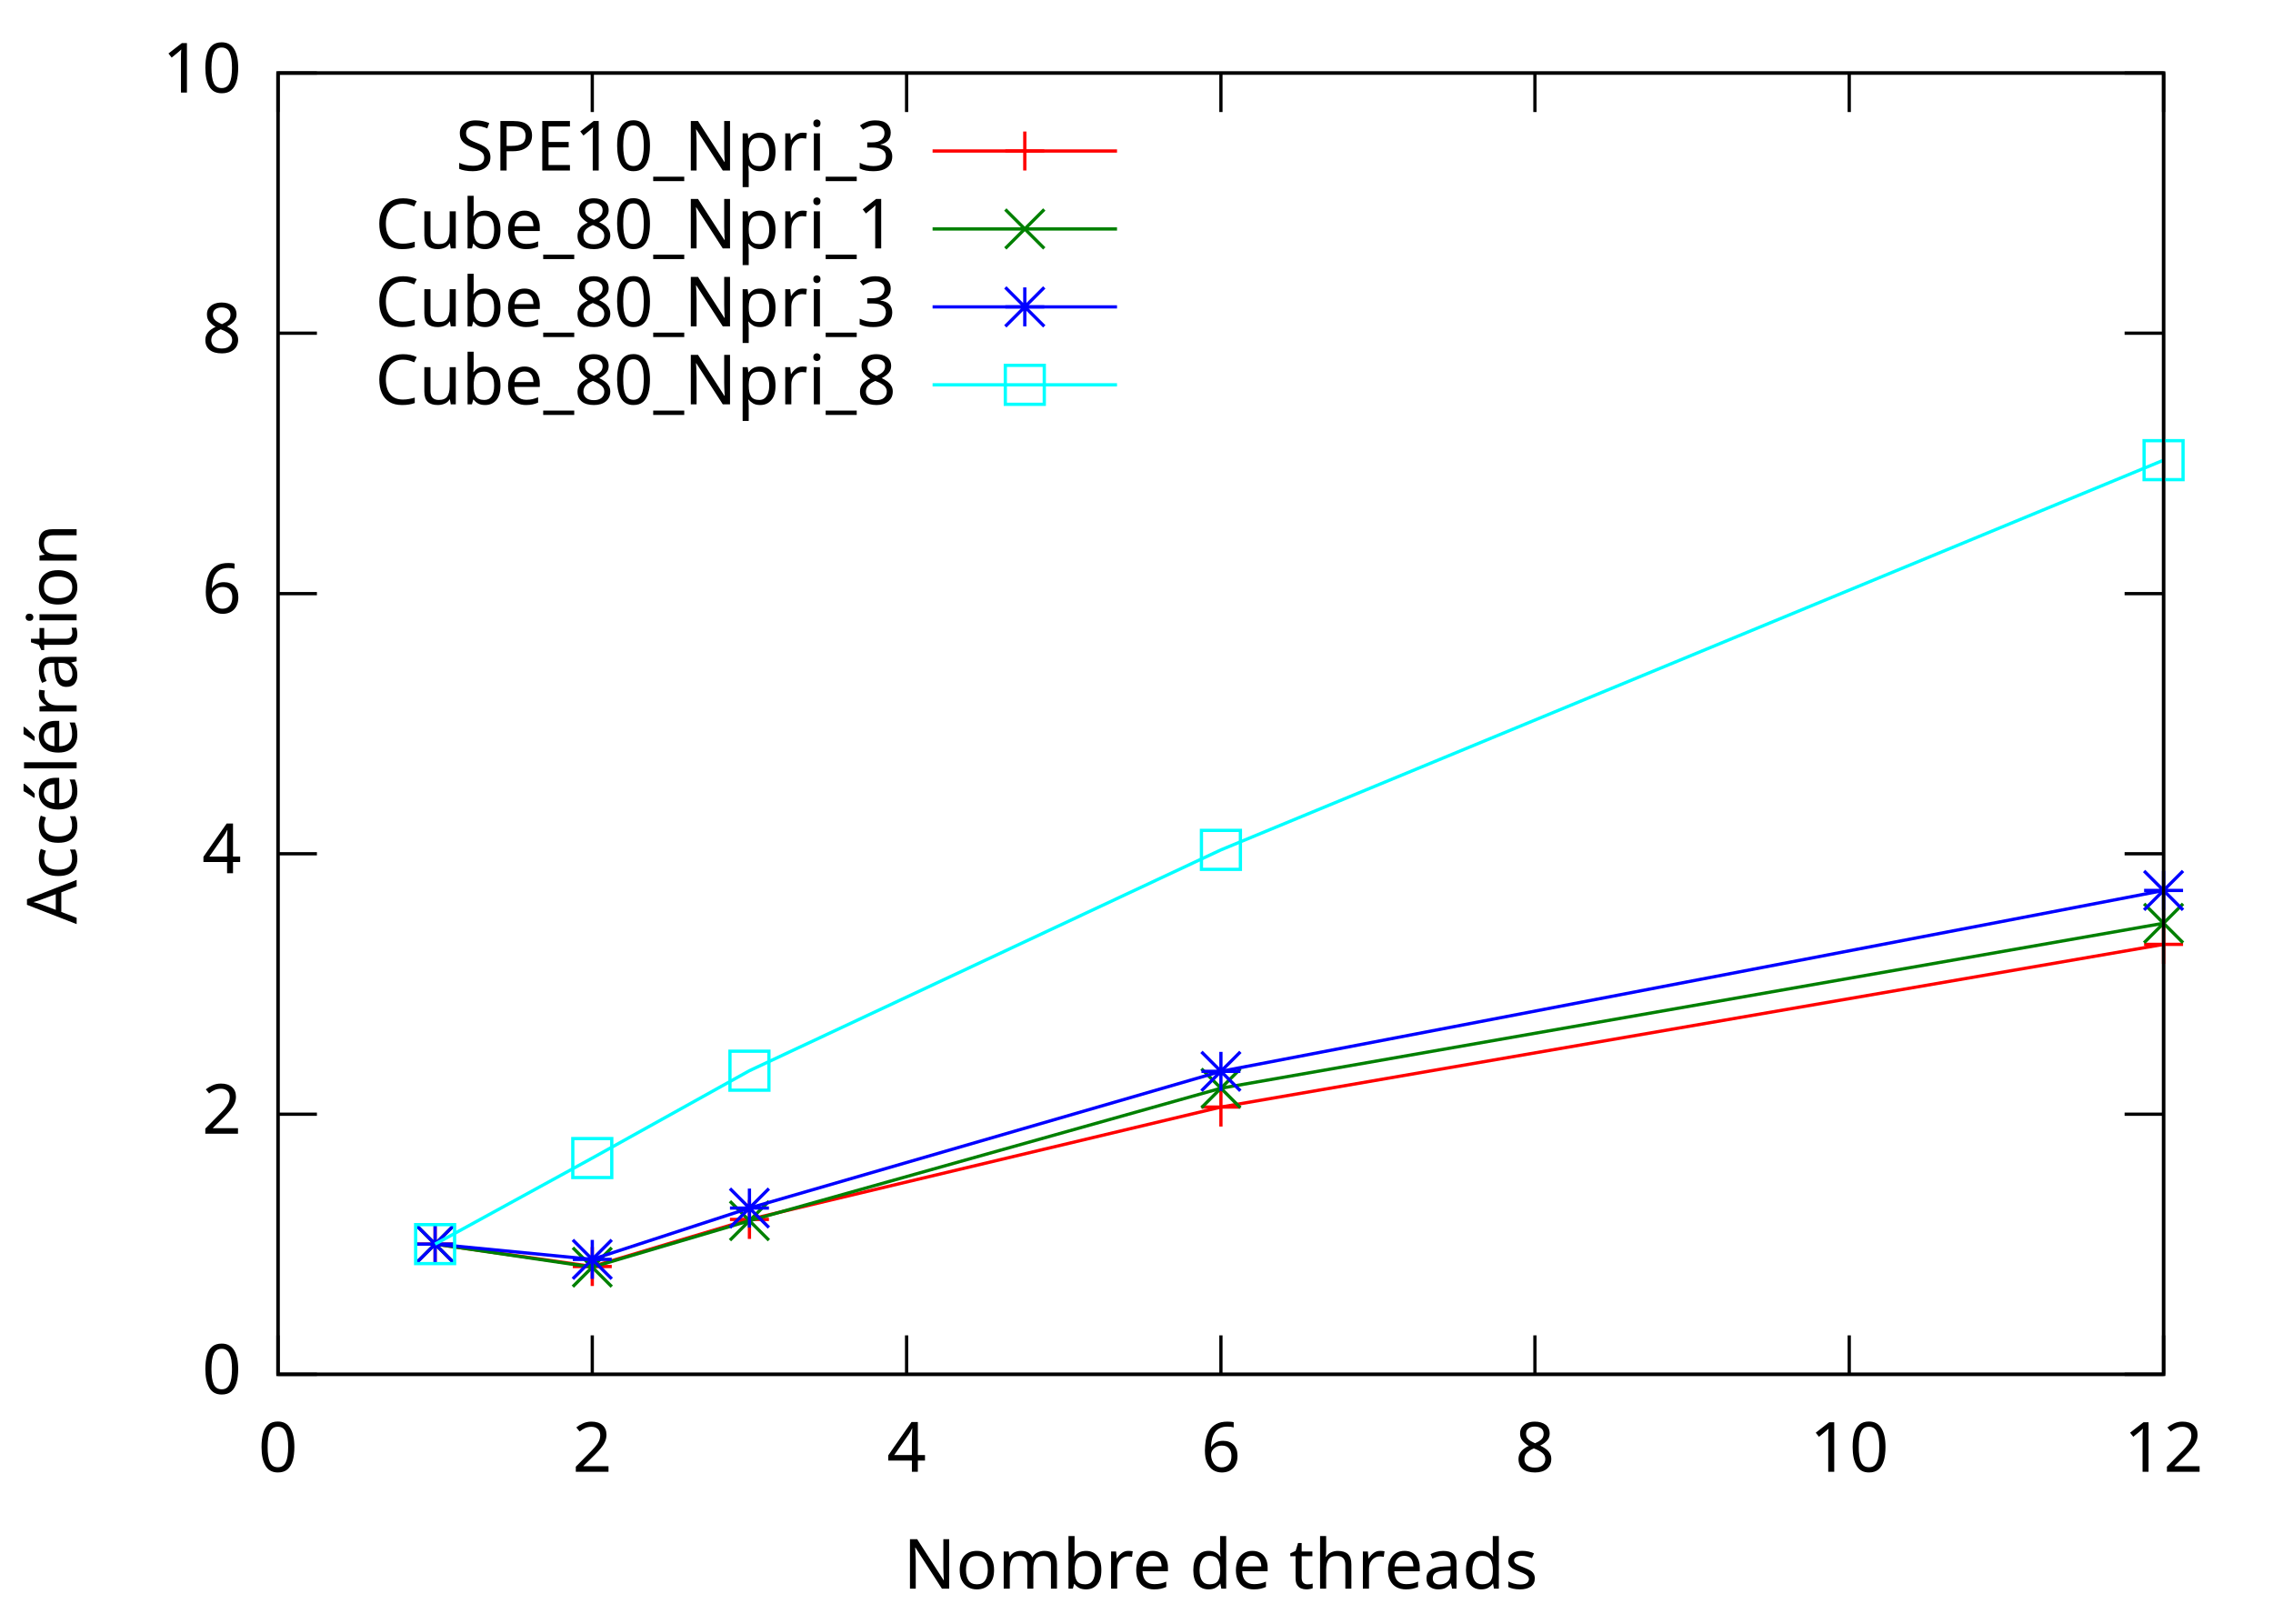
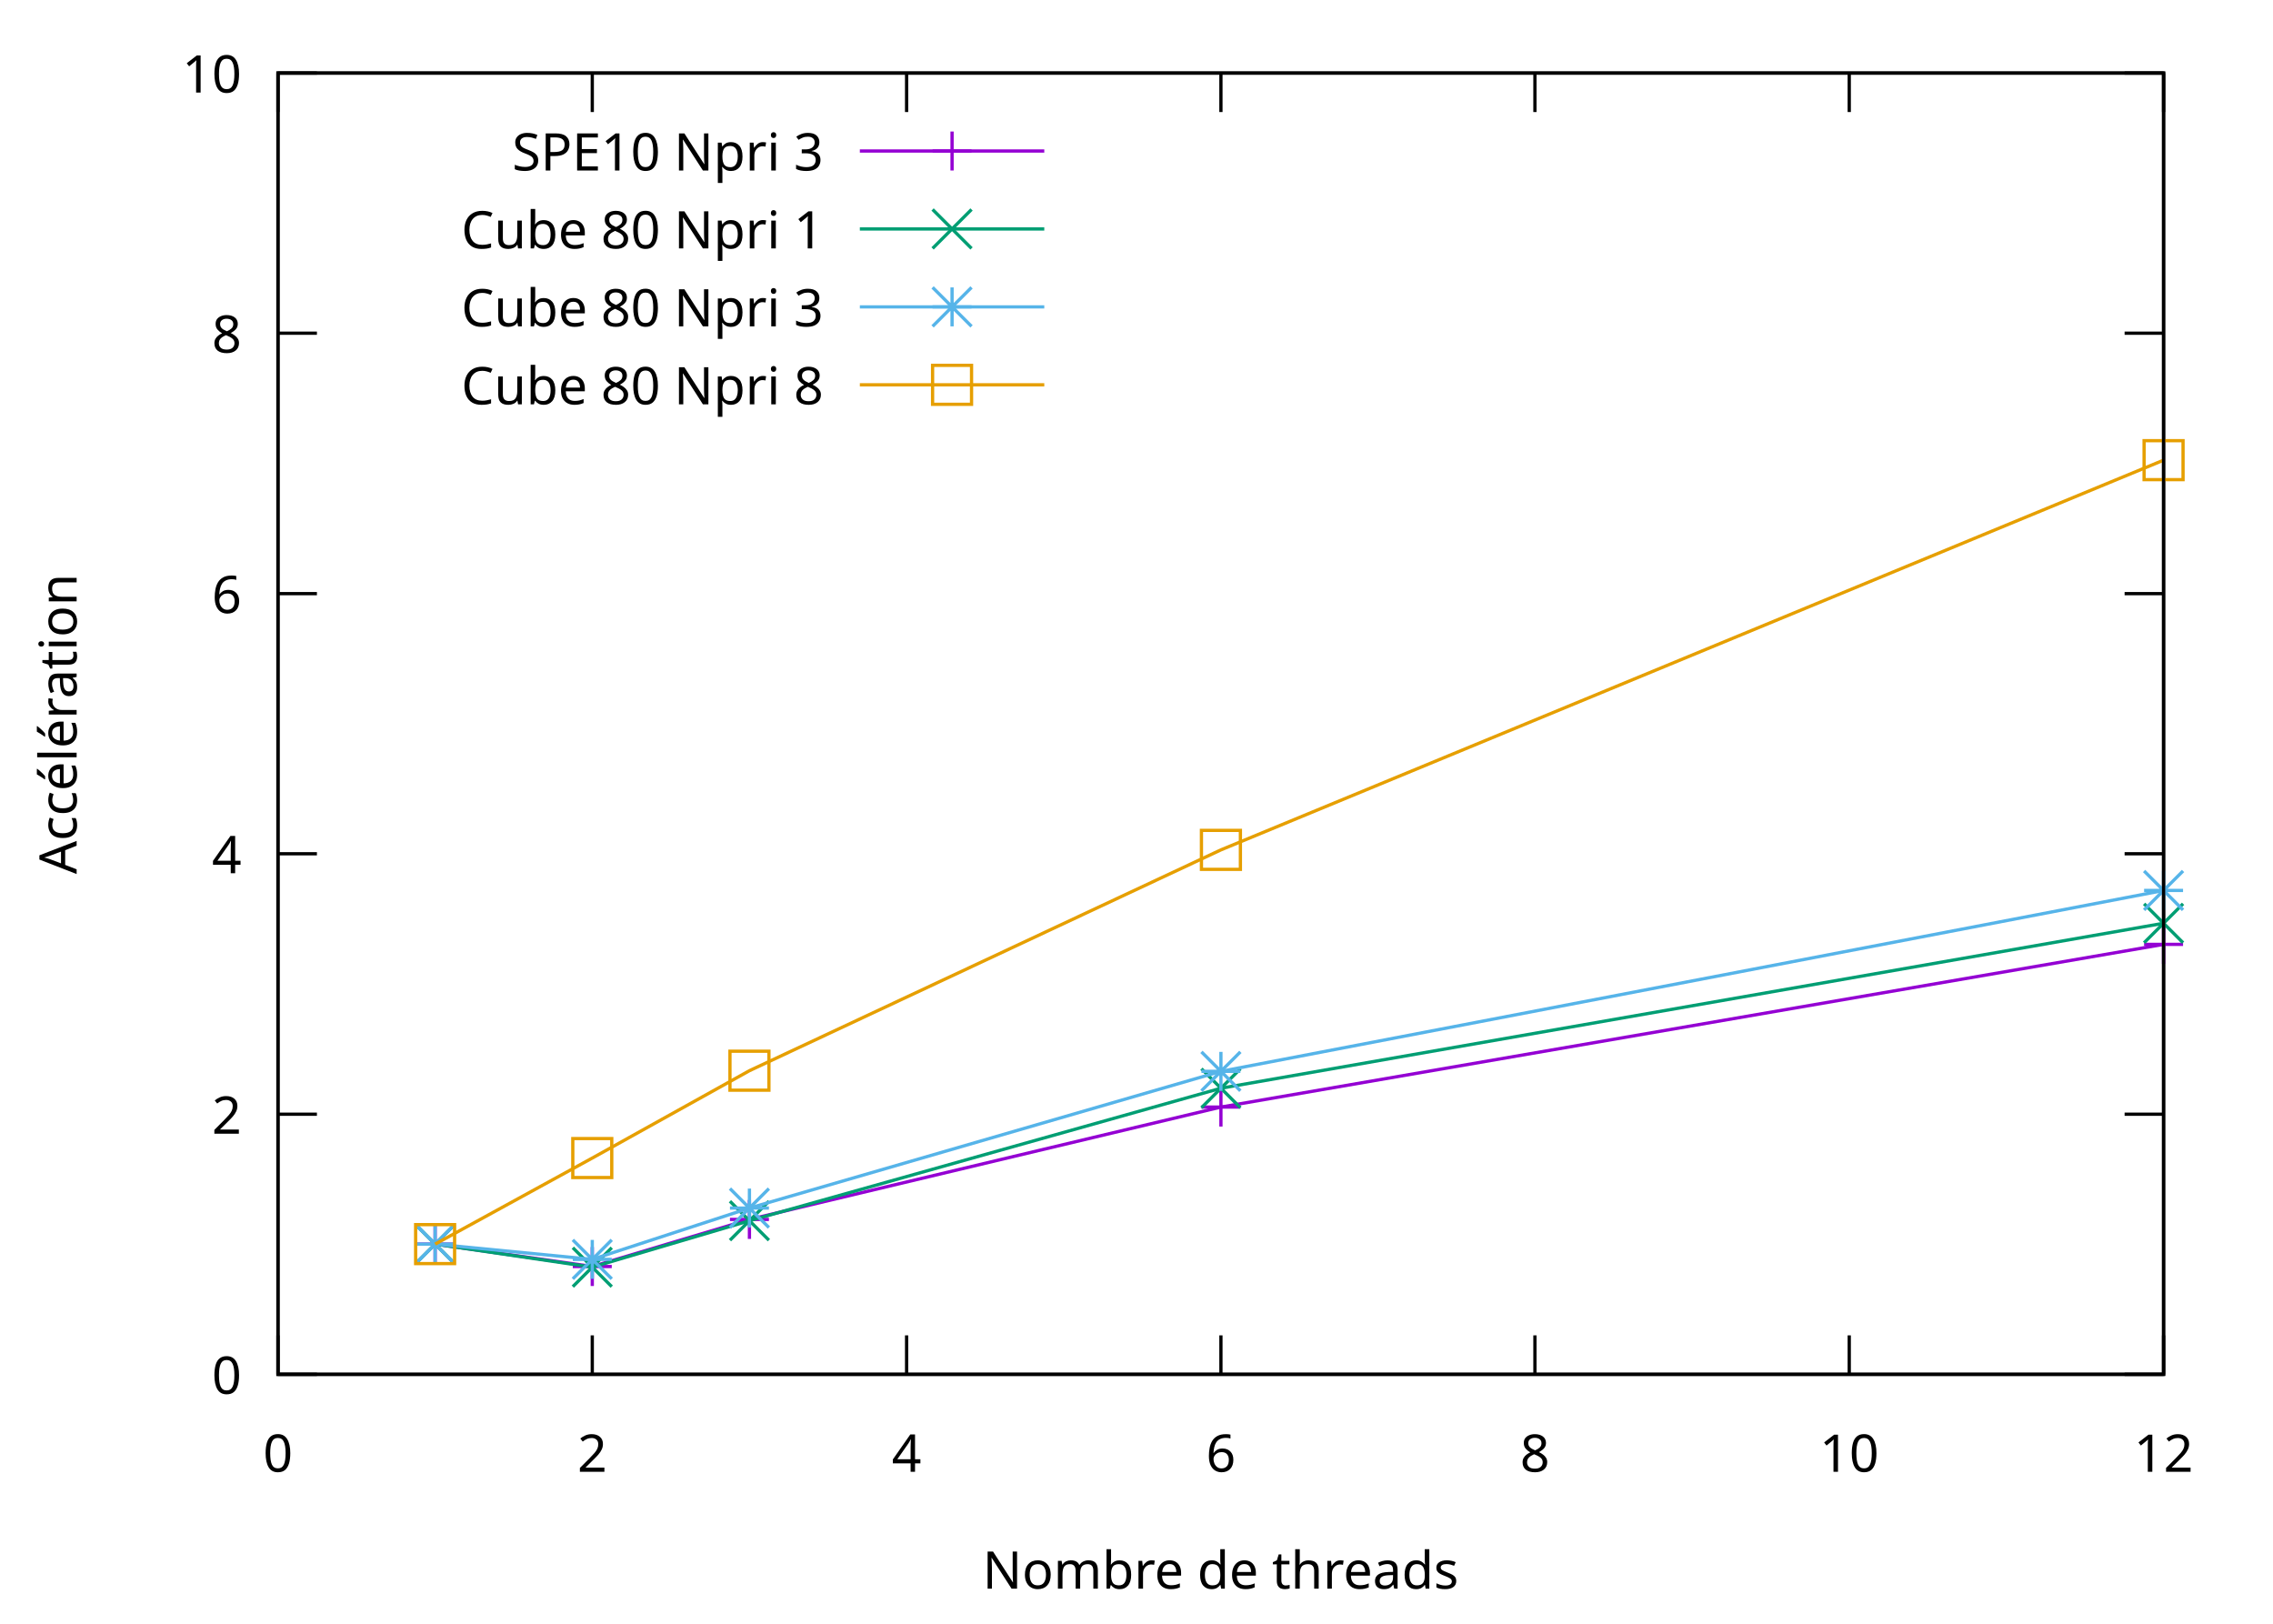
<svg xmlns="http://www.w3.org/2000/svg" xmlns:xlink="http://www.w3.org/1999/xlink" width="700" height="500" viewBox="0 0 700 500">
  <g id="gnuplot_canvas">
    <rect x="0" y="0" width="700" height="500" fill="none" />
    <defs>
      <circle id="gpDot" r="0.5" stroke-width="0.5" />
      <path id="gpPt0" stroke-width="0.167" stroke="currentColor" d="M-1,0 h2 M0,-1 v2" />
      <path id="gpPt1" stroke-width="0.167" stroke="currentColor" d="M-1,-1 L1,1 M1,-1 L-1,1" />
      <path id="gpPt2" stroke-width="0.167" stroke="currentColor" d="M-1,0 L1,0 M0,-1 L0,1 M-1,-1 L1,1 M-1,1 L1,-1" />
      <rect id="gpPt3" stroke-width="0.167" stroke="currentColor" x="-1" y="-1" width="2" height="2" />
      <rect id="gpPt4" stroke-width="0.167" stroke="currentColor" fill="currentColor" x="-1" y="-1" width="2" height="2" />
      <circle id="gpPt5" stroke-width="0.167" stroke="currentColor" cx="0" cy="0" r="1" />
      <use xlink:href="#gpPt5" id="gpPt6" fill="currentColor" stroke="none" />
      <path id="gpPt7" stroke-width="0.167" stroke="currentColor" d="M0,-1.33 L-1.33,0.67 L1.33,0.67 z" />
      <use xlink:href="#gpPt7" id="gpPt8" fill="currentColor" stroke="none" />
      <use xlink:href="#gpPt7" id="gpPt9" stroke="currentColor" transform="rotate(180)" />
      <use xlink:href="#gpPt9" id="gpPt10" fill="currentColor" stroke="none" />
      <use xlink:href="#gpPt3" id="gpPt11" stroke="currentColor" transform="rotate(45)" />
      <use xlink:href="#gpPt11" id="gpPt12" fill="currentColor" stroke="none" />
+       <path id="gpPt13" stroke-width="0.167" stroke="currentColor" d="M0,1.330 L1.265,0.411 L0.782,-1.067 L-0.782,-1.076 L-1.265,0.411 z" />
+       <use xlink:href="#gpPt13" id="gpPt14" fill="currentColor" stroke="none" />
+       <filter id="textbox" filterUnits="objectBoundingBox" x="0" y="0" height="1" width="1">
+         <feFlood flood-color="white" flood-opacity="1" result="bgnd" />
+         <feComposite in="SourceGraphic" in2="bgnd" operator="atop" />
+       </filter>
      <filter id="greybox" filterUnits="objectBoundingBox" x="0" y="0" height="1" width="1">
        <feFlood flood-color="lightgrey" flood-opacity="1" result="grey" />
        <feComposite in="SourceGraphic" in2="grey" operator="atop" />
      </filter>
    </defs>
-     <g style="fill:none; color:white; stroke:currentColor; stroke-width:1.00; stroke-linecap:butt; stroke-linejoin:miter">
- </g>
-     <g style="fill:none; color:black; stroke:currentColor; stroke-width:1.00; stroke-linecap:butt; stroke-linejoin:miter">
+     <g fill="none" color="white" stroke="currentColor" stroke-width="1.00" stroke-linecap="butt" stroke-linejoin="miter">
+ </g>
+     <g fill="none" color="black" stroke="currentColor" stroke-width="1.00" stroke-linecap="butt" stroke-linejoin="miter">
      <path stroke="black" d="M85.6,423.2 L97.6,423.2 M666.3,423.2 L654.3,423.2  " />
-       <g transform="translate(74.4,429.2)" style="stroke:none; fill:black; font-family:Verdana; font-size:16.00pt; text-anchor:end">
-         <text> 0</text>
-       </g>
+       <g transform="translate(74.4,429.2)" stroke="none" fill="black" font-family="Verdana" font-size="16.00" text-anchor="end">
+         <text>
+           <tspan font-family="Verdana"> 0</tspan>
+         </text>
+       </g>
+     </g>
+     <g fill="none" color="black" stroke="currentColor" stroke-width="1.00" stroke-linecap="butt" stroke-linejoin="miter">
      <path stroke="black" d="M85.6,343.1 L97.6,343.1 M666.3,343.1 L654.3,343.1  " />
-       <g transform="translate(74.4,349.1)" style="stroke:none; fill:black; font-family:Verdana; font-size:16.00pt; text-anchor:end">
-         <text> 2</text>
-       </g>
+       <g transform="translate(74.4,349.1)" stroke="none" fill="black" font-family="Verdana" font-size="16.00" text-anchor="end">
+         <text>
+           <tspan font-family="Verdana"> 2</tspan>
+         </text>
+       </g>
+     </g>
+     <g fill="none" color="black" stroke="currentColor" stroke-width="1.00" stroke-linecap="butt" stroke-linejoin="miter">
      <path stroke="black" d="M85.6,262.9 L97.6,262.9 M666.3,262.9 L654.3,262.9  " />
-       <g transform="translate(74.4,268.9)" style="stroke:none; fill:black; font-family:Verdana; font-size:16.00pt; text-anchor:end">
-         <text> 4</text>
-       </g>
+       <g transform="translate(74.4,268.9)" stroke="none" fill="black" font-family="Verdana" font-size="16.00" text-anchor="end">
+         <text>
+           <tspan font-family="Verdana"> 4</tspan>
+         </text>
+       </g>
+     </g>
+     <g fill="none" color="black" stroke="currentColor" stroke-width="1.00" stroke-linecap="butt" stroke-linejoin="miter">
      <path stroke="black" d="M85.6,182.8 L97.6,182.8 M666.3,182.8 L654.3,182.8  " />
-       <g transform="translate(74.4,188.8)" style="stroke:none; fill:black; font-family:Verdana; font-size:16.00pt; text-anchor:end">
-         <text> 6</text>
-       </g>
+       <g transform="translate(74.4,188.8)" stroke="none" fill="black" font-family="Verdana" font-size="16.00" text-anchor="end">
+         <text>
+           <tspan font-family="Verdana"> 6</tspan>
+         </text>
+       </g>
+     </g>
+     <g fill="none" color="black" stroke="currentColor" stroke-width="1.00" stroke-linecap="butt" stroke-linejoin="miter">
      <path stroke="black" d="M85.6,102.6 L97.6,102.6 M666.3,102.6 L654.3,102.6  " />
-       <g transform="translate(74.4,108.6)" style="stroke:none; fill:black; font-family:Verdana; font-size:16.00pt; text-anchor:end">
-         <text> 8</text>
-       </g>
+       <g transform="translate(74.4,108.6)" stroke="none" fill="black" font-family="Verdana" font-size="16.00" text-anchor="end">
+         <text>
+           <tspan font-family="Verdana"> 8</tspan>
+         </text>
+       </g>
+     </g>
+     <g fill="none" color="black" stroke="currentColor" stroke-width="1.00" stroke-linecap="butt" stroke-linejoin="miter">
      <path stroke="black" d="M85.6,22.5 L97.6,22.5 M666.3,22.5 L654.3,22.5  " />
-       <g transform="translate(74.4,28.5)" style="stroke:none; fill:black; font-family:Verdana; font-size:16.00pt; text-anchor:end">
-         <text> 10</text>
-       </g>
+       <g transform="translate(74.4,28.5)" stroke="none" fill="black" font-family="Verdana" font-size="16.00" text-anchor="end">
+         <text>
+           <tspan font-family="Verdana"> 10</tspan>
+         </text>
+       </g>
+     </g>
+     <g fill="none" color="black" stroke="currentColor" stroke-width="1.00" stroke-linecap="butt" stroke-linejoin="miter">
      <path stroke="black" d="M85.6,423.2 L85.6,411.2 M85.6,22.5 L85.6,34.5  " />
-       <g transform="translate(85.6,453.2)" style="stroke:none; fill:black; font-family:Verdana; font-size:16.00pt; text-anchor:middle">
-         <text> 0</text>
-       </g>
+       <g transform="translate(85.6,453.2)" stroke="none" fill="black" font-family="Verdana" font-size="16.00" text-anchor="middle">
+         <text>
+           <tspan font-family="Verdana"> 0</tspan>
+         </text>
+       </g>
+     </g>
+     <g fill="none" color="black" stroke="currentColor" stroke-width="1.00" stroke-linecap="butt" stroke-linejoin="miter">
      <path stroke="black" d="M182.4,423.2 L182.4,411.2 M182.4,22.5 L182.4,34.5  " />
-       <g transform="translate(182.4,453.2)" style="stroke:none; fill:black; font-family:Verdana; font-size:16.00pt; text-anchor:middle">
-         <text> 2</text>
-       </g>
+       <g transform="translate(182.4,453.2)" stroke="none" fill="black" font-family="Verdana" font-size="16.00" text-anchor="middle">
+         <text>
+           <tspan font-family="Verdana"> 2</tspan>
+         </text>
+       </g>
+     </g>
+     <g fill="none" color="black" stroke="currentColor" stroke-width="1.00" stroke-linecap="butt" stroke-linejoin="miter">
      <path stroke="black" d="M279.2,423.2 L279.2,411.2 M279.2,22.5 L279.2,34.5  " />
-       <g transform="translate(279.2,453.2)" style="stroke:none; fill:black; font-family:Verdana; font-size:16.00pt; text-anchor:middle">
-         <text> 4</text>
-       </g>
+       <g transform="translate(279.2,453.2)" stroke="none" fill="black" font-family="Verdana" font-size="16.00" text-anchor="middle">
+         <text>
+           <tspan font-family="Verdana"> 4</tspan>
+         </text>
+       </g>
+     </g>
+     <g fill="none" color="black" stroke="currentColor" stroke-width="1.00" stroke-linecap="butt" stroke-linejoin="miter">
      <path stroke="black" d="M376.0,423.2 L376.0,411.2 M376.0,22.5 L376.0,34.5  " />
-       <g transform="translate(376.0,453.2)" style="stroke:none; fill:black; font-family:Verdana; font-size:16.00pt; text-anchor:middle">
-         <text> 6</text>
-       </g>
+       <g transform="translate(376.0,453.2)" stroke="none" fill="black" font-family="Verdana" font-size="16.00" text-anchor="middle">
+         <text>
+           <tspan font-family="Verdana"> 6</tspan>
+         </text>
+       </g>
+     </g>
+     <g fill="none" color="black" stroke="currentColor" stroke-width="1.00" stroke-linecap="butt" stroke-linejoin="miter">
      <path stroke="black" d="M472.7,423.2 L472.7,411.2 M472.7,22.5 L472.7,34.5  " />
-       <g transform="translate(472.7,453.2)" style="stroke:none; fill:black; font-family:Verdana; font-size:16.00pt; text-anchor:middle">
-         <text> 8</text>
-       </g>
+       <g transform="translate(472.7,453.2)" stroke="none" fill="black" font-family="Verdana" font-size="16.00" text-anchor="middle">
+         <text>
+           <tspan font-family="Verdana"> 8</tspan>
+         </text>
+       </g>
+     </g>
+     <g fill="none" color="black" stroke="currentColor" stroke-width="1.00" stroke-linecap="butt" stroke-linejoin="miter">
      <path stroke="black" d="M569.5,423.2 L569.5,411.2 M569.5,22.5 L569.5,34.5  " />
-       <g transform="translate(569.5,453.2)" style="stroke:none; fill:black; font-family:Verdana; font-size:16.00pt; text-anchor:middle">
-         <text> 10</text>
-       </g>
+       <g transform="translate(569.5,453.2)" stroke="none" fill="black" font-family="Verdana" font-size="16.00" text-anchor="middle">
+         <text>
+           <tspan font-family="Verdana"> 10</tspan>
+         </text>
+       </g>
+     </g>
+     <g fill="none" color="black" stroke="currentColor" stroke-width="1.00" stroke-linecap="butt" stroke-linejoin="miter">
      <path stroke="black" d="M666.3,423.2 L666.3,411.2 M666.3,22.5 L666.3,34.5  " />
-       <g transform="translate(666.3,453.2)" style="stroke:none; fill:black; font-family:Verdana; font-size:16.00pt; text-anchor:middle">
-         <text> 12</text>
-       </g>
+       <g transform="translate(666.3,453.2)" stroke="none" fill="black" font-family="Verdana" font-size="16.00" text-anchor="middle">
+         <text>
+           <tspan font-family="Verdana"> 12</tspan>
+         </text>
+       </g>
+     </g>
+     <g fill="none" color="black" stroke="currentColor" stroke-width="1.00" stroke-linecap="butt" stroke-linejoin="miter">
+ </g>
+     <g fill="none" color="black" stroke="currentColor" stroke-width="1.00" stroke-linecap="butt" stroke-linejoin="miter">
      <path stroke="black" d="M85.6,22.5 L85.6,423.2 L666.3,423.2 L666.3,22.5 L85.6,22.5 Z  " />
-       <g transform="translate(23.6,222.9) rotate(270)" style="stroke:none; fill:black; font-family:Verdana; font-size:16.00pt; text-anchor:middle">
-         <text>Accélération</text>
-       </g>
-       <g transform="translate(375.9,489.2)" style="stroke:none; fill:black; font-family:Verdana; font-size:16.00pt; text-anchor:middle">
-         <text>Nombre de threads</text>
-       </g>
-     </g>
+     </g>
+     <g fill="none" color="black" stroke="currentColor" stroke-width="1.00" stroke-linecap="butt" stroke-linejoin="miter">
+       <g transform="translate(23.6,222.9) rotate(270)" stroke="none" fill="black" font-family="Verdana" font-size="16.00" text-anchor="middle">
+         <text>
+           <tspan font-family="Verdana">Accélération</tspan>
+         </text>
+       </g>
+     </g>
+     <g fill="none" color="black" stroke="currentColor" stroke-width="1.00" stroke-linecap="butt" stroke-linejoin="miter">
+       <g transform="translate(375.9,489.2)" stroke="none" fill="black" font-family="Verdana" font-size="16.00" text-anchor="middle">
+         <text>
+           <tspan font-family="Verdana">Nombre de threads</tspan>
+         </text>
+       </g>
+     </g>
+     <g fill="none" color="black" stroke="currentColor" stroke-width="1.00" stroke-linecap="butt" stroke-linejoin="miter">
+ </g>
    <g id="gnuplot_plot_1">
-       <g style="fill:none; color:red; stroke:currentColor; stroke-width:1.00; stroke-linecap:butt; stroke-linejoin:miter">
-         <g transform="translate(276.0,52.5)" style="stroke:none; fill:black; font-family:Verdana; font-size:16.00pt; text-anchor:end">
-           <text>SPE10_Npri_3</text>
-         </g>
-         <path d="M287.2,46.5 L344.0,46.5 M134.0,383.1 L182.4,390.0 L230.8,375.5 L376.0,340.9 L666.3,290.8  " />
-         <use xlink:href="#gpPt0" transform="translate(134.0,383.1) scale(6.00)" />
-         <use xlink:href="#gpPt0" transform="translate(182.4,390.0) scale(6.00)" />
-         <use xlink:href="#gpPt0" transform="translate(230.8,375.5) scale(6.00)" />
-         <use xlink:href="#gpPt0" transform="translate(376.0,340.9) scale(6.00)" />
-         <use xlink:href="#gpPt0" transform="translate(666.3,290.8) scale(6.00)" />
-         <use xlink:href="#gpPt0" transform="translate(315.6,46.5) scale(6.00)" />
+       <g fill="none" color="black" stroke="currentColor" stroke-width="1.00" stroke-linecap="butt" stroke-linejoin="miter">
+         <g transform="translate(253.6,52.5)" stroke="none" fill="black" font-family="Verdana" font-size="16.00" text-anchor="end">
+           <text>
+             <tspan font-family="Verdana">SPE10 Npri 3</tspan>
+           </text>
+         </g>
+       </g>
+       <g fill="none" color="black" stroke="currentColor" stroke-width="1.00" stroke-linecap="butt" stroke-linejoin="miter">
+         <path stroke="rgb(148,   0, 211)" d="M264.8,46.5 L321.6,46.5 M134.0,383.1 L182.4,390.0 L230.8,375.5 L376.0,340.9 L666.3,290.8  " />
+         <use xlink:href="#gpPt0" transform="translate(134.0,383.1) scale(6.00)" color="rgb(148,   0, 211)" />
+         <use xlink:href="#gpPt0" transform="translate(182.4,390.0) scale(6.00)" color="rgb(148,   0, 211)" />
+         <use xlink:href="#gpPt0" transform="translate(230.8,375.5) scale(6.00)" color="rgb(148,   0, 211)" />
+         <use xlink:href="#gpPt0" transform="translate(376.0,340.9) scale(6.00)" color="rgb(148,   0, 211)" />
+         <use xlink:href="#gpPt0" transform="translate(666.3,290.8) scale(6.00)" color="rgb(148,   0, 211)" />
+         <use xlink:href="#gpPt0" transform="translate(293.2,46.5) scale(6.00)" color="rgb(148,   0, 211)" />
      </g>
    </g>
    <g id="gnuplot_plot_2">
-       <g style="fill:none; color:green; stroke:currentColor; stroke-width:1.00; stroke-linecap:butt; stroke-linejoin:miter">
-         <g transform="translate(276.0,76.5)" style="stroke:none; fill:black; font-family:Verdana; font-size:16.00pt; text-anchor:end">
-           <text>Cube_80_Npri_1</text>
-         </g>
-         <path d="M287.2,70.5 L344.0,70.5 M134.0,383.1 L182.4,390.2 L230.8,375.9 L376.0,335.1 L666.3,284.3  " />
-         <use xlink:href="#gpPt1" transform="translate(134.0,383.1) scale(6.00)" />
-         <use xlink:href="#gpPt1" transform="translate(182.4,390.2) scale(6.00)" />
-         <use xlink:href="#gpPt1" transform="translate(230.8,375.9) scale(6.00)" />
-         <use xlink:href="#gpPt1" transform="translate(376.0,335.1) scale(6.00)" />
-         <use xlink:href="#gpPt1" transform="translate(666.3,284.3) scale(6.00)" />
-         <use xlink:href="#gpPt1" transform="translate(315.6,70.5) scale(6.00)" />
+       <g fill="none" color="black" stroke="currentColor" stroke-width="1.00" stroke-linecap="butt" stroke-linejoin="miter">
+         <g transform="translate(253.6,76.5)" stroke="none" fill="black" font-family="Verdana" font-size="16.00" text-anchor="end">
+           <text>
+             <tspan font-family="Verdana">Cube 80 Npri 1</tspan>
+           </text>
+         </g>
+       </g>
+       <g fill="none" color="black" stroke="currentColor" stroke-width="1.00" stroke-linecap="butt" stroke-linejoin="miter">
+         <path stroke="rgb(  0, 158, 115)" d="M264.8,70.5 L321.6,70.5 M134.0,383.1 L182.4,390.2 L230.8,375.9 L376.0,335.1 L666.3,284.3  " />
+         <use xlink:href="#gpPt1" transform="translate(134.0,383.1) scale(6.00)" color="rgb(  0, 158, 115)" />
+         <use xlink:href="#gpPt1" transform="translate(182.4,390.2) scale(6.00)" color="rgb(  0, 158, 115)" />
+         <use xlink:href="#gpPt1" transform="translate(230.8,375.9) scale(6.00)" color="rgb(  0, 158, 115)" />
+         <use xlink:href="#gpPt1" transform="translate(376.0,335.1) scale(6.00)" color="rgb(  0, 158, 115)" />
+         <use xlink:href="#gpPt1" transform="translate(666.3,284.3) scale(6.00)" color="rgb(  0, 158, 115)" />
+         <use xlink:href="#gpPt1" transform="translate(293.2,70.5) scale(6.00)" color="rgb(  0, 158, 115)" />
      </g>
    </g>
    <g id="gnuplot_plot_3">
-       <g style="fill:none; color:blue; stroke:currentColor; stroke-width:1.00; stroke-linecap:butt; stroke-linejoin:miter">
-         <g transform="translate(276.0,100.5)" style="stroke:none; fill:black; font-family:Verdana; font-size:16.00pt; text-anchor:end">
-           <text>Cube_80_Npri_3</text>
-         </g>
-         <path d="M287.2,94.5 L344.0,94.5 M134.0,383.1 L182.4,387.8 L230.8,372.0 L376.0,329.9 L666.3,274.2  " />
-         <use xlink:href="#gpPt2" transform="translate(134.0,383.1) scale(6.00)" />
-         <use xlink:href="#gpPt2" transform="translate(182.4,387.8) scale(6.00)" />
-         <use xlink:href="#gpPt2" transform="translate(230.8,372.0) scale(6.00)" />
-         <use xlink:href="#gpPt2" transform="translate(376.0,329.9) scale(6.00)" />
-         <use xlink:href="#gpPt2" transform="translate(666.3,274.2) scale(6.00)" />
-         <use xlink:href="#gpPt2" transform="translate(315.6,94.5) scale(6.00)" />
+       <g fill="none" color="black" stroke="currentColor" stroke-width="1.00" stroke-linecap="butt" stroke-linejoin="miter">
+         <g transform="translate(253.6,100.5)" stroke="none" fill="black" font-family="Verdana" font-size="16.00" text-anchor="end">
+           <text>
+             <tspan font-family="Verdana">Cube 80 Npri 3</tspan>
+           </text>
+         </g>
+       </g>
+       <g fill="none" color="black" stroke="currentColor" stroke-width="1.00" stroke-linecap="butt" stroke-linejoin="miter">
+         <path stroke="rgb( 86, 180, 233)" d="M264.8,94.5 L321.6,94.5 M134.0,383.1 L182.4,387.8 L230.8,372.0 L376.0,329.9 L666.3,274.2  " />
+         <use xlink:href="#gpPt2" transform="translate(134.0,383.1) scale(6.00)" color="rgb( 86, 180, 233)" />
+         <use xlink:href="#gpPt2" transform="translate(182.4,387.8) scale(6.00)" color="rgb( 86, 180, 233)" />
+         <use xlink:href="#gpPt2" transform="translate(230.8,372.0) scale(6.00)" color="rgb( 86, 180, 233)" />
+         <use xlink:href="#gpPt2" transform="translate(376.0,329.9) scale(6.00)" color="rgb( 86, 180, 233)" />
+         <use xlink:href="#gpPt2" transform="translate(666.3,274.2) scale(6.00)" color="rgb( 86, 180, 233)" />
+         <use xlink:href="#gpPt2" transform="translate(293.2,94.5) scale(6.00)" color="rgb( 86, 180, 233)" />
      </g>
    </g>
    <g id="gnuplot_plot_4">
-       <g style="fill:none; color:cyan; stroke:currentColor; stroke-width:1.00; stroke-linecap:butt; stroke-linejoin:miter">
-         <g transform="translate(276.0,124.5)" style="stroke:none; fill:black; font-family:Verdana; font-size:16.00pt; text-anchor:end">
-           <text>Cube_80_Npri_8</text>
-         </g>
-         <path d="M287.2,118.5 L344.0,118.5 M134.0,383.1 L182.4,356.6 L230.8,329.7 L376.0,261.7 L666.3,141.7  " />
-         <use xlink:href="#gpPt3" transform="translate(134.0,383.1) scale(6.00)" />
-         <use xlink:href="#gpPt3" transform="translate(182.4,356.6) scale(6.00)" />
-         <use xlink:href="#gpPt3" transform="translate(230.8,329.7) scale(6.00)" />
-         <use xlink:href="#gpPt3" transform="translate(376.0,261.7) scale(6.00)" />
-         <use xlink:href="#gpPt3" transform="translate(666.3,141.7) scale(6.00)" />
-         <use xlink:href="#gpPt3" transform="translate(315.6,118.5) scale(6.00)" />
-       </g>
-     </g>
-     <g style="fill:none; color:black; stroke:currentColor; stroke-width:1.00; stroke-linecap:butt; stroke-linejoin:miter">
+       <g fill="none" color="black" stroke="currentColor" stroke-width="1.00" stroke-linecap="butt" stroke-linejoin="miter">
+         <g transform="translate(253.6,124.5)" stroke="none" fill="black" font-family="Verdana" font-size="16.00" text-anchor="end">
+           <text>
+             <tspan font-family="Verdana">Cube 80 Npri 8</tspan>
+           </text>
+         </g>
+       </g>
+       <g fill="none" color="black" stroke="currentColor" stroke-width="1.00" stroke-linecap="butt" stroke-linejoin="miter">
+         <path stroke="rgb(230, 159,   0)" d="M264.8,118.5 L321.6,118.5 M134.0,383.1 L182.4,356.6 L230.8,329.7 L376.0,261.7 L666.3,141.7  " />
+         <use xlink:href="#gpPt3" transform="translate(134.0,383.1) scale(6.00)" color="rgb(230, 159,   0)" />
+         <use xlink:href="#gpPt3" transform="translate(182.4,356.6) scale(6.00)" color="rgb(230, 159,   0)" />
+         <use xlink:href="#gpPt3" transform="translate(230.8,329.7) scale(6.00)" color="rgb(230, 159,   0)" />
+         <use xlink:href="#gpPt3" transform="translate(376.0,261.7) scale(6.00)" color="rgb(230, 159,   0)" />
+         <use xlink:href="#gpPt3" transform="translate(666.3,141.7) scale(6.00)" color="rgb(230, 159,   0)" />
+         <use xlink:href="#gpPt3" transform="translate(293.2,118.5) scale(6.00)" color="rgb(230, 159,   0)" />
+       </g>
+     </g>
+     <g fill="none" color="white" stroke="rgb(230, 159,   0)" stroke-width="2.00" stroke-linecap="butt" stroke-linejoin="miter">
+ </g>
+     <g fill="none" color="black" stroke="currentColor" stroke-width="2.00" stroke-linecap="butt" stroke-linejoin="miter">
+ </g>
+     <g fill="none" color="black" stroke="black" stroke-width="1.00" stroke-linecap="butt" stroke-linejoin="miter">
+ </g>
+     <g fill="none" color="black" stroke="currentColor" stroke-width="1.00" stroke-linecap="butt" stroke-linejoin="miter">
      <path stroke="black" d="M85.6,22.5 L85.6,423.2 L666.3,423.2 L666.3,22.5 L85.6,22.5 Z  " />
    </g>
+     <g fill="none" color="black" stroke="currentColor" stroke-width="1.00" stroke-linecap="butt" stroke-linejoin="miter">
+ </g>
  </g>
</svg>
